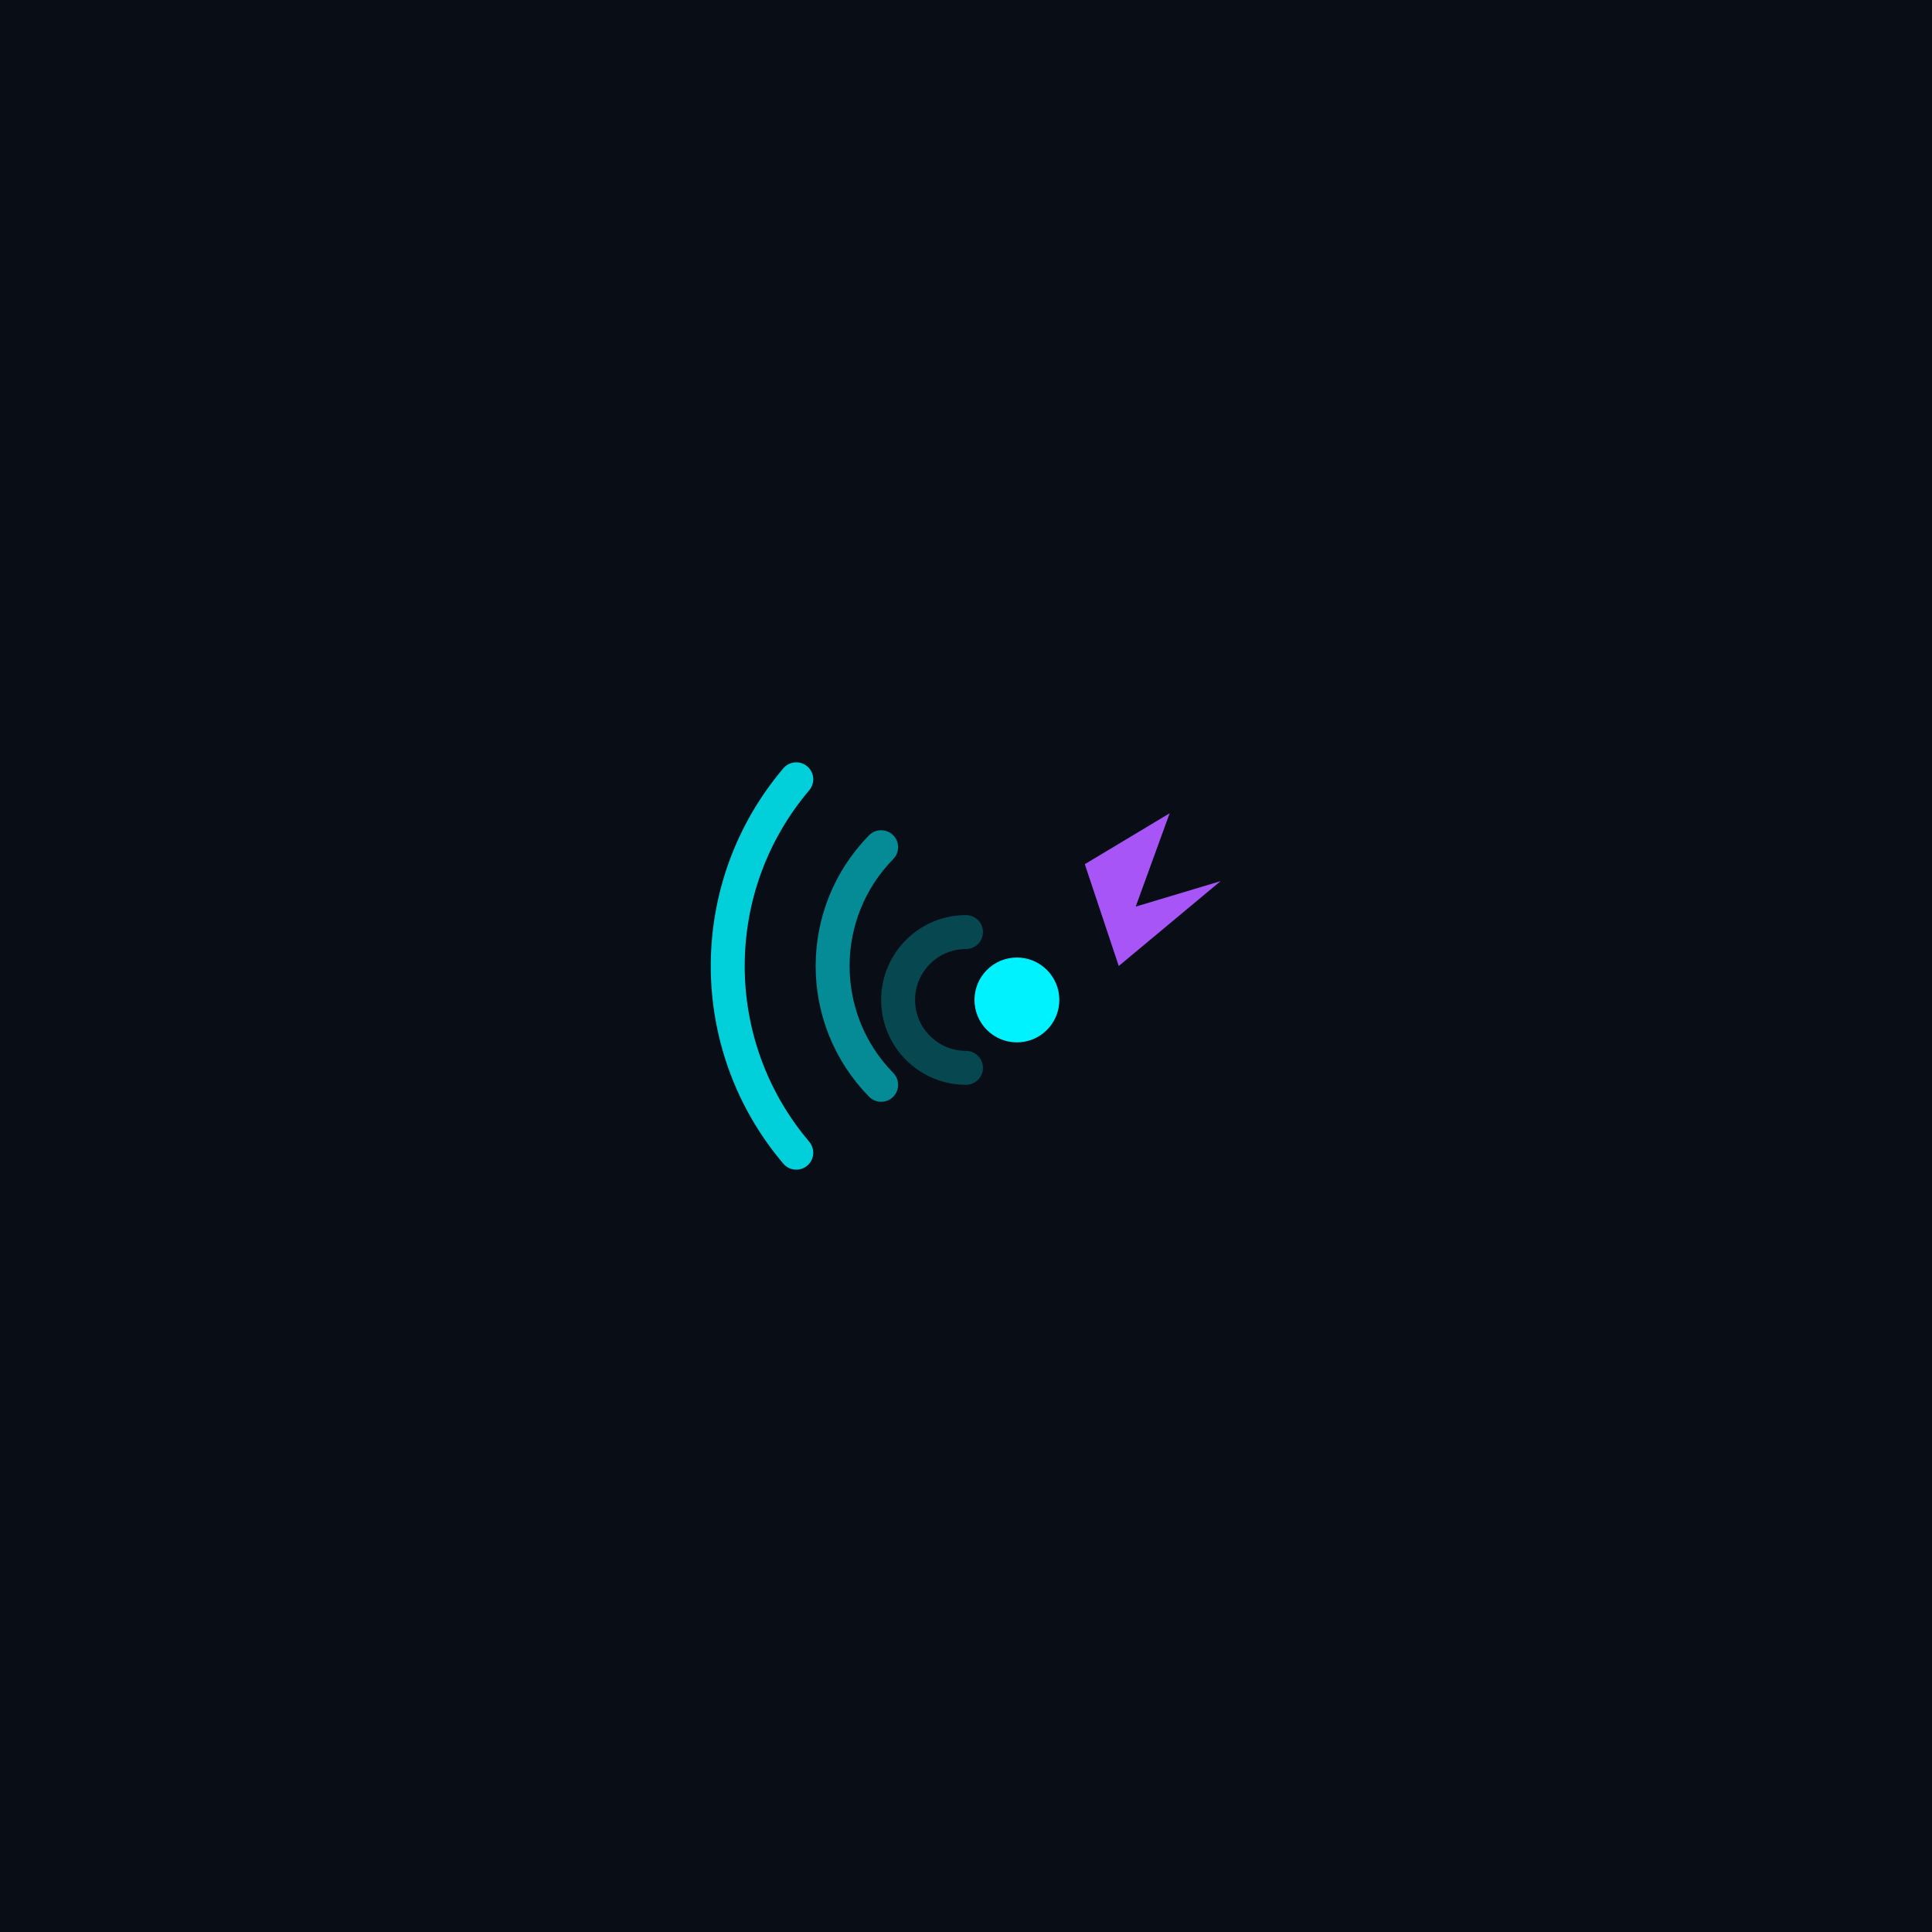
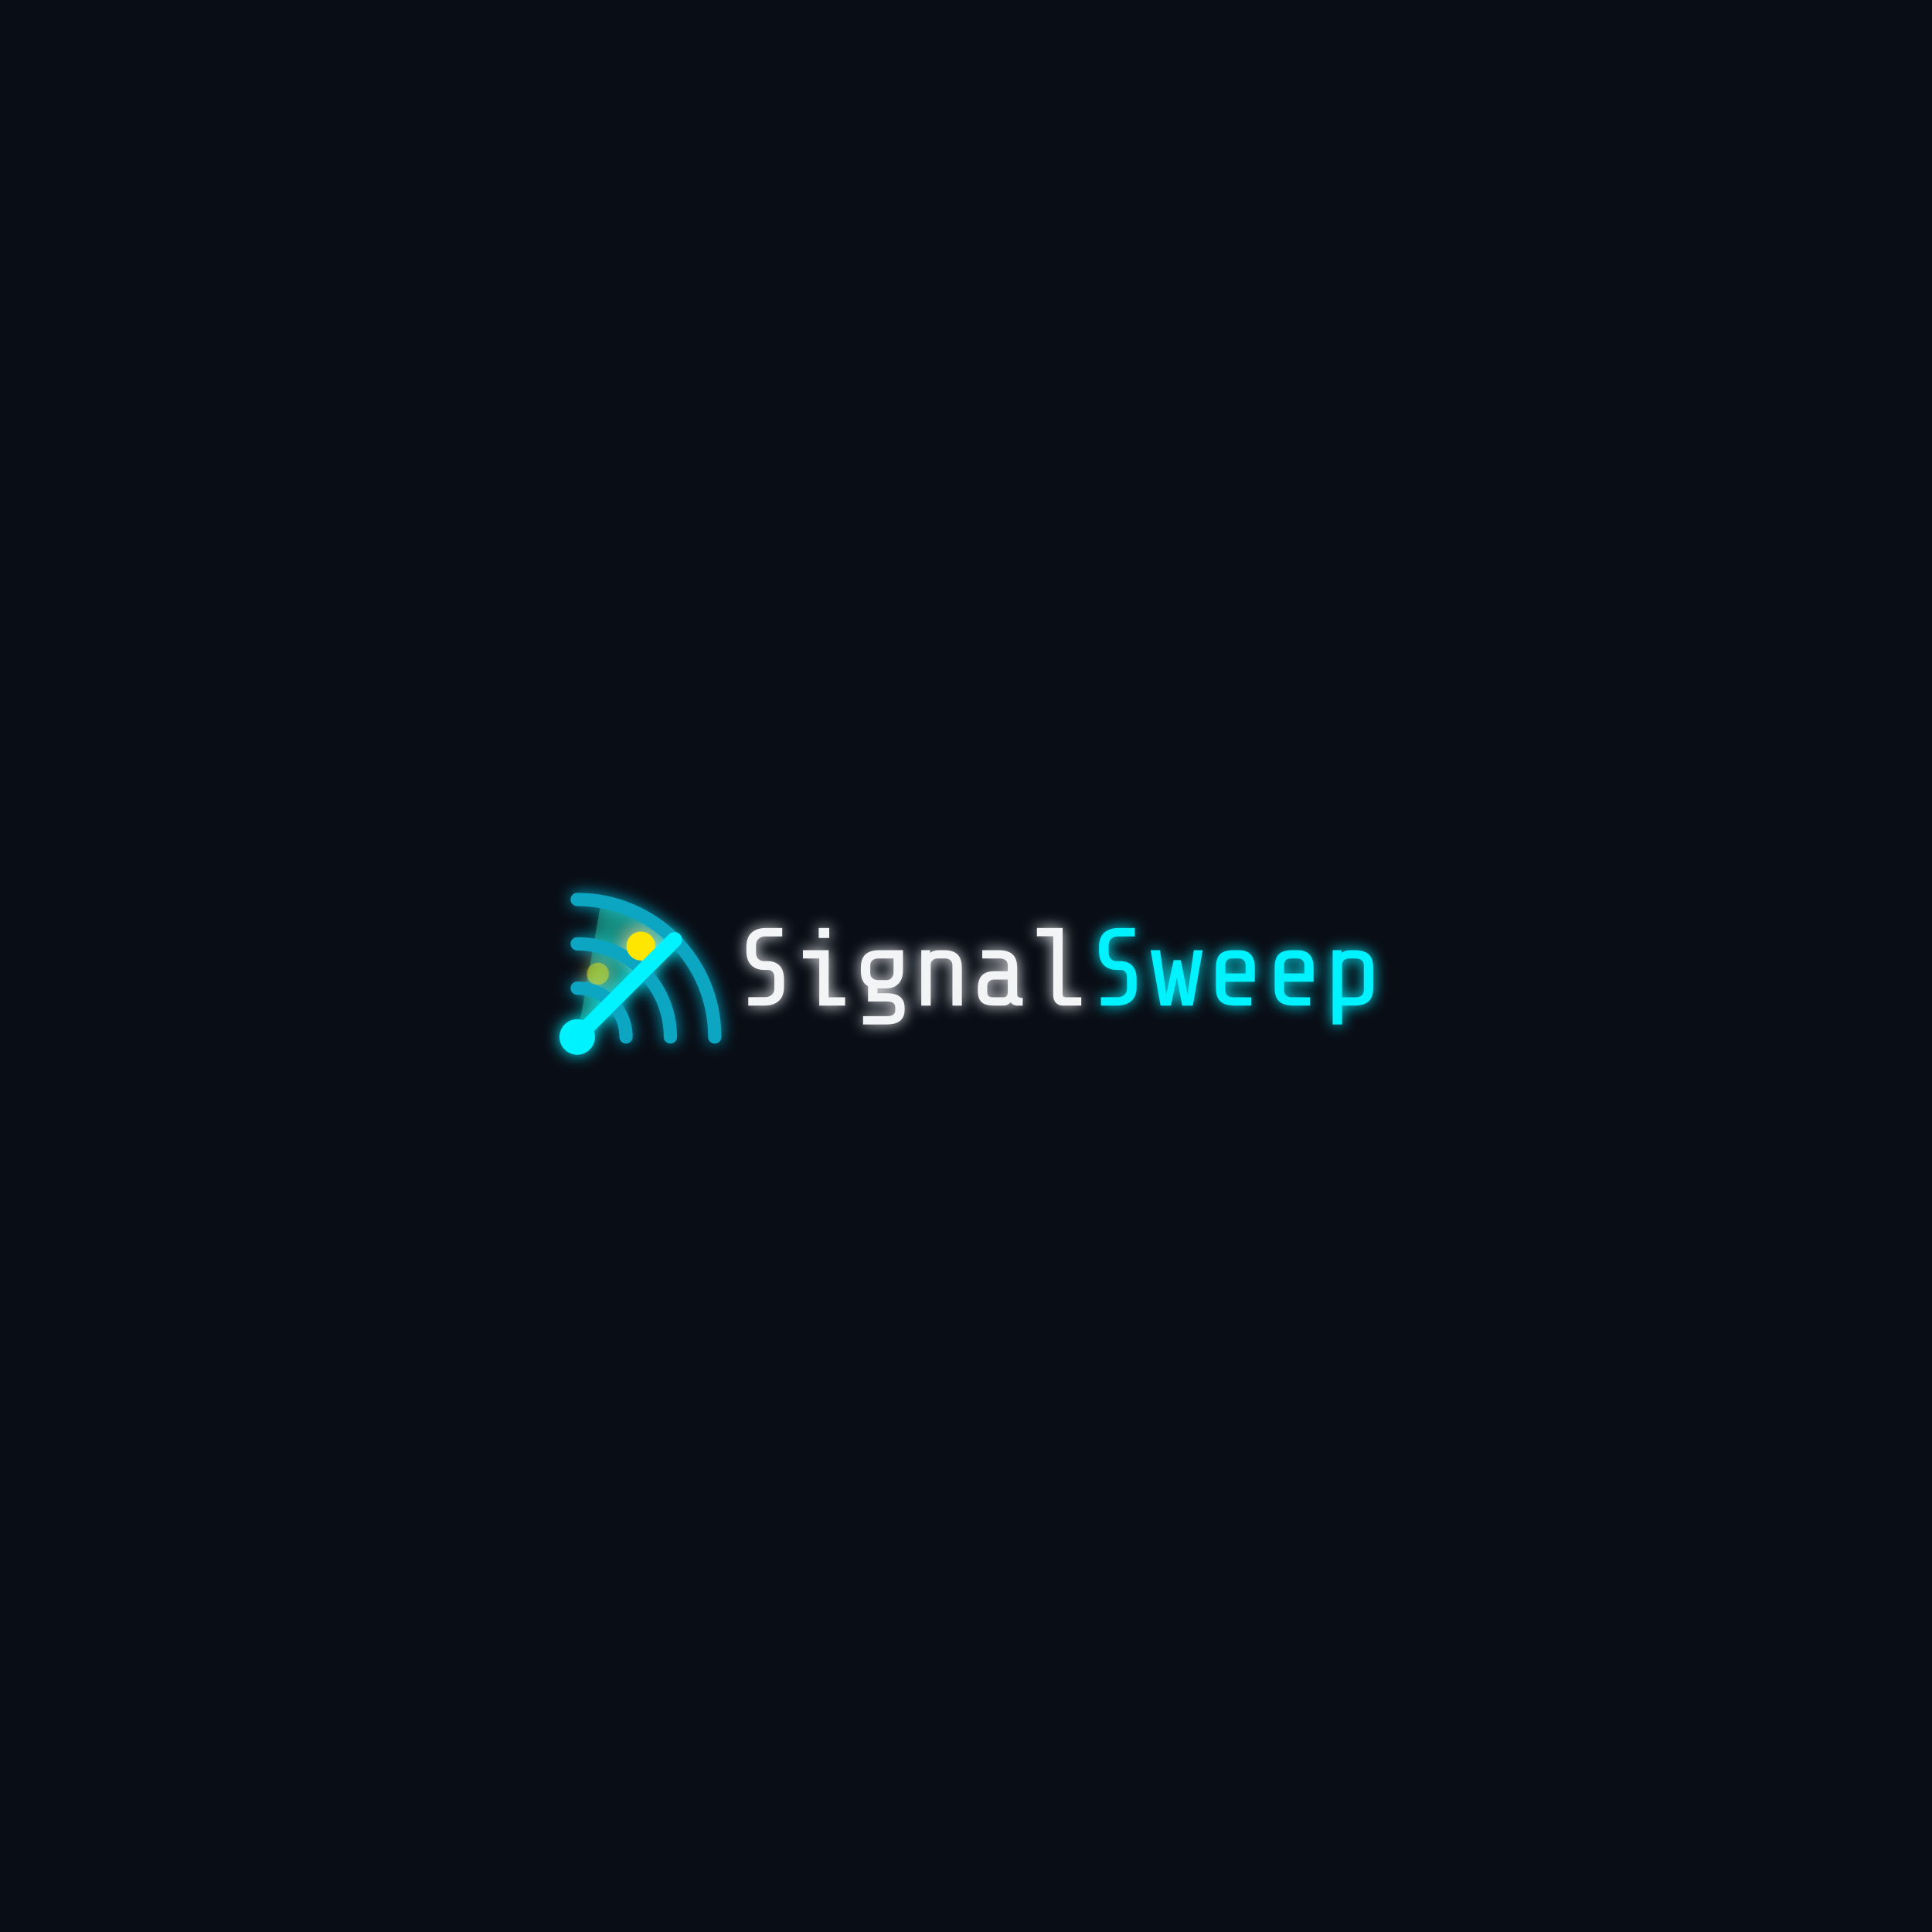
<svg xmlns="http://www.w3.org/2000/svg" viewBox="0 0 2732 2732" width="2732" height="2732">
  <rect width="2732" height="2732" fill="#090d16" />
-   <g transform="translate(1366 1366) scale(12) translate(-32 -32)">
-     <g fill="none" stroke="#00f2fe" stroke-width="4" stroke-linecap="round">
-       <path d="M32 44a1 1 0 0 1 0-16" opacity=".25" />
-       <path d="M22 46a20 20 0 0 1 0-28" opacity=".55" />
-       <path d="M12 54a34 34 0 0 1 0-44" opacity=".85" />
+   <g transform="translate(759.8 1209.2) scale(2.8)">
+     <defs>
+       <filter id="glow" x="-20%" y="-40%" width="140%" height="180%">
+         <feGaussianBlur in="SourceGraphic" stdDeviation="3.5" result="b" />
+         <feMerge>
+           <feMergeNode in="b" />
+           <feMergeNode in="SourceGraphic" />
+         </feMerge>
+       </filter>
+     </defs>
+     <g transform="scale(1.12)" filter="url(#glow)">
+       <path d="M18 82 L28.8 20.9 A62 62 0 0 1 61.8 38.2 Z" fill="#19d3b8" opacity=".4" />
+       <g>
+         <g fill="none" stroke="#0aa6c2" stroke-width="6" stroke-linecap="round">
+           <path d="M18 60 A22 22 0 0 1 40 82" />
+           <path d="M18 40 A42 42 0 0 1 60 82" />
+           <path d="M18 20 A62 62 0 0 1 80 82" />
+         </g>
+         <circle cx="27.3" cy="53.5" r="5" fill="#ffe600" opacity=".45" />
+       </g>
+       <circle cx="46.7" cy="41" r="6.5" fill="#ffe600" />
+       <path d="M18 82 L61.8 38.2" stroke="#00f2fe" stroke-width="7" stroke-linecap="round" />
+       <circle cx="18" cy="82" r="8" fill="#00f2fe" />
    </g>
-     <circle cx="38" cy="36" r="5" fill="#00f2fe" />
-     <path d="M46 20l10-6-4 11 10-3-12 10" fill="#a855f7" />
+     <g filter="url(#glow)">
+       <path fill="#f3f4f6" d="M121.98 73.62Q119.38 76 114.5 76L106.55 76L106.55 71.74L115.06 71.74Q117.14 71.74 118.43 70.51Q119.71 69.28 119.71 67.54L119.71 61.72Q119.71 60.04 118.85 59.01Q117.98 57.97 116.24 57.97L114.56 57.97Q110.42 57.97 108.01 55.54Q105.6 53.1 105.6 48.45L105.6 46.32Q105.6 41.56 108.21 39.18Q110.81 36.8 115.68 36.8L123.69 36.8L123.69 41.06L115.12 41.06Q113.05 41.06 111.76 42.29Q110.47 43.52 110.47 45.26L110.47 49.51Q110.47 51.25 111.59 52.4Q112.71 53.54 114.5 53.54L116.18 53.54Q120.16 53.54 122.37 55.84Q124.58 58.14 124.58 62.78L124.58 66.48Q124.58 71.24 121.98 73.62ZM147.43 36.8L147.43 41.84L142.11 41.84L142.11 36.8L147.43 36.8ZM134.16 52.2L134.16 48L147.15 48L147.15 71.8L155.44 71.8L155.44 76L142.39 76L142.39 52.2L134.16 52.2ZM183.25 83.65Q180.98 85.52 176.16 85.52L164.51 85.52L164.51 81.32L176.72 81.32Q178.74 81.32 179.75 80.54Q180.75 79.75 180.75 78.52L180.75 76.73Q180.75 75.44 179.75 74.69Q178.74 73.93 176.72 73.93L167.03 73.93L167.03 66.2Q165.18 65.19 164.29 63.29Q163.39 61.38 163.39 58.36L163.39 56.96Q163.39 52.26 165.71 50.13Q168.04 48 172.91 48L184.67 48L184.67 58.36Q184.67 62.56 182.38 64.94Q180.08 67.32 176.27 67.32L171.79 67.32L171.79 69.73L176.16 69.73Q180.98 69.73 183.25 71.61Q185.51 73.48 185.51 77.29L185.51 77.96Q185.51 81.77 183.25 83.65ZM178.91 62Q179.8 60.88 179.91 59.65L179.91 52.2L172.35 52.2Q170.28 52.2 169.22 53.15Q168.15 54.1 168.15 55.84L168.15 59.48Q168.15 61.22 169.22 62.17Q170.28 63.12 172.35 63.12L176.27 63.12Q178.01 63.12 178.91 62ZM198.39 48L198.39 49.34Q200.13 48 202.87 48L205.45 48Q209.98 48 212.2 50.13Q214.41 52.26 214.41 56.96L214.41 76L209.65 76L209.65 55.84Q209.65 54.16 208.67 53.18Q207.69 52.2 206.01 52.2L202.31 52.2Q200.46 52.2 199.57 53.18Q198.67 54.16 198.67 55.28L198.67 76L193.91 76L193.91 48L198.39 48ZM240.48 75.55Q239.61 75.1 238.99 74.32Q237.7 76 235.58 76L230.59 76Q226.34 76 224.41 74.29Q222.47 72.58 222.47 68.44L222.47 67.32Q222.47 58.64 230.65 58.64L237.59 58.64L237.59 55.84Q237.59 54.1 236.53 53.15Q235.46 52.2 233.39 52.2L224.71 52.2L224.71 48L232.83 48Q237.7 48 240.02 50.13Q242.35 52.26 242.35 56.96L242.35 70.4Q242.35 71.24 243 71.66Q243.64 72.08 245.15 72.08L245.15 76L242.07 76Q241.34 76 240.48 75.55ZM237.15 71.02Q237.59 70.23 237.59 69L237.59 62.84L230.59 62.84Q229.14 62.84 228.19 63.79Q227.23 64.74 227.23 66.2L227.23 69Q227.23 70.46 227.91 71.13Q228.58 71.8 230.03 71.8L235.02 71.8Q236.7 71.8 237.15 71.02ZM261.98 74.66Q260.55 73.31 260.55 70.4L260.55 41L252.32 41L252.32 36.8L265.31 36.8L265.31 70.12Q265.31 71.02 265.76 71.41Q266.21 71.8 267.27 71.8L274.72 71.8L274.72 76L265.31 76Q263.41 76 261.98 74.66Z" />
+       <path fill="#00f2fe" d="M300.06 73.62Q297.46 76 292.58 76L284.63 76L284.63 71.74L293.14 71.74Q295.22 71.74 296.51 70.51Q297.79 69.28 297.79 67.54L297.79 61.72Q297.79 60.04 296.93 59.01Q296.06 57.97 294.32 57.97L292.64 57.97Q288.5 57.97 286.09 55.54Q283.68 53.1 283.68 48.45L283.68 46.32Q283.68 41.56 286.28 39.18Q288.89 36.8 293.76 36.8L301.77 36.8L301.77 41.06L293.2 41.06Q291.13 41.06 289.84 42.29Q288.55 43.52 288.55 45.26L288.55 49.51Q288.55 51.25 289.67 52.4Q290.79 53.54 292.58 53.54L294.26 53.54Q298.24 53.54 300.45 55.84Q302.66 58.14 302.66 62.78L302.66 66.48Q302.66 71.24 300.06 73.62ZM322.99 61.94L319.97 76L314.76 76L309.72 48L314.48 48L317.67 70.23L321.37 53.04L325.01 53.04L328.37 70.23L331.56 48L336.04 48L331.06 76L325.68 76L322.99 61.94ZM345 73.9Q342.7 71.8 342.7 67.04L342.7 56.96Q342.7 52.14 344.78 50.07Q346.85 48 351.66 48L354.3 48Q358.27 48 360.32 50.21Q362.36 52.42 362.36 56.68L362.36 63.96L347.46 63.96L347.46 68.16Q347.46 69.9 348.53 70.85Q349.59 71.8 351.66 71.8L360.57 71.8L360.57 76L352.22 76Q347.3 76 345 73.9ZM357.71 55.56Q357.71 54.1 356.76 53.15Q355.81 52.2 354.35 52.2L351.1 52.2Q349.09 52.2 348.28 53.13Q347.46 54.05 347.46 55.84L347.46 59.76L357.71 59.76L357.71 55.56ZM374.68 73.9Q372.38 71.8 372.38 67.04L372.38 56.96Q372.38 52.14 374.46 50.07Q376.53 48 381.34 48L383.98 48Q387.95 48 390 50.21Q392.04 52.42 392.04 56.68L392.04 63.96L377.14 63.96L377.14 68.16Q377.14 69.9 378.21 70.85Q379.27 71.8 381.34 71.8L390.25 71.8L390.25 76L381.9 76Q376.98 76 374.68 73.9ZM387.39 55.56Q387.39 54.1 386.44 53.15Q385.49 52.2 384.03 52.2L380.78 52.2Q378.77 52.2 377.96 53.13Q377.14 54.05 377.14 55.84L377.14 59.76L387.39 59.76L387.39 55.56ZM406.15 48L406.15 49.34Q407.89 48 410.63 48L412.65 48Q417.58 48 419.88 50.1Q422.17 52.2 422.17 56.96L422.17 67.04Q422.17 71.74 419.85 73.87Q417.52 76 412.65 76L406.43 76L406.43 85.52L401.67 85.52L401.67 48L406.15 48ZM407.33 53.18Q406.43 54.16 406.43 55.28L406.43 71.8L413.21 71.8Q415.28 71.8 416.35 70.85Q417.41 69.9 417.41 68.16L417.41 55.84Q417.41 54.1 416.35 53.15Q415.28 52.2 413.21 52.2L410.07 52.2Q408.22 52.2 407.33 53.18Z" />
+     </g>
  </g>
</svg>
